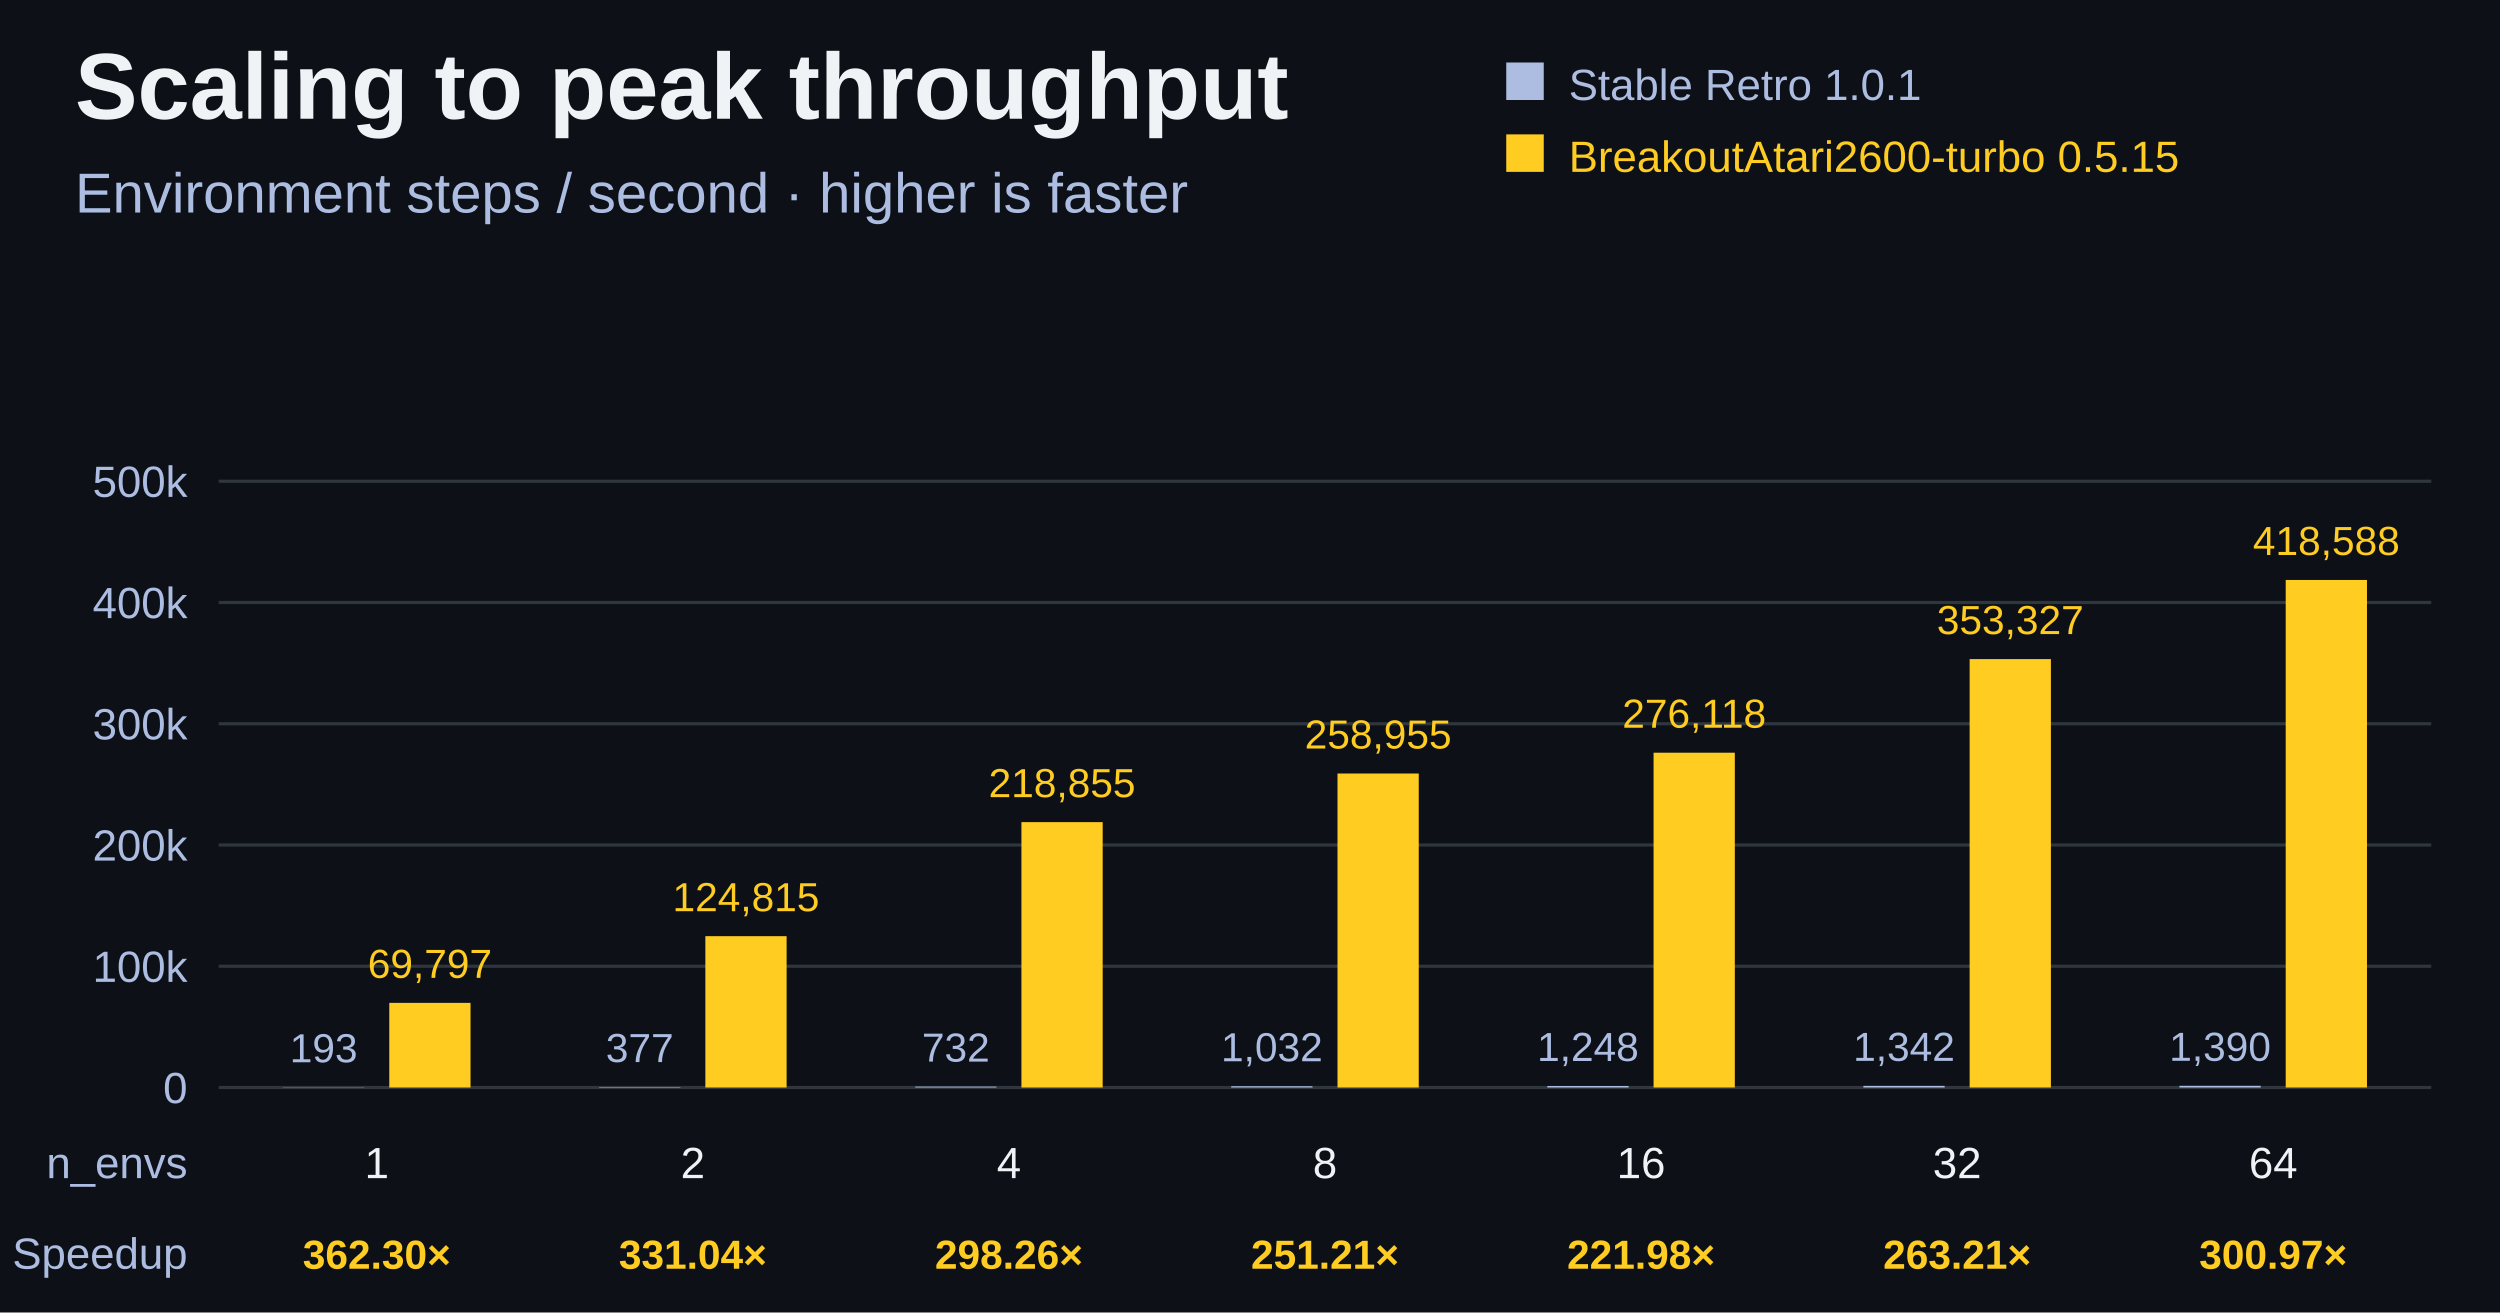
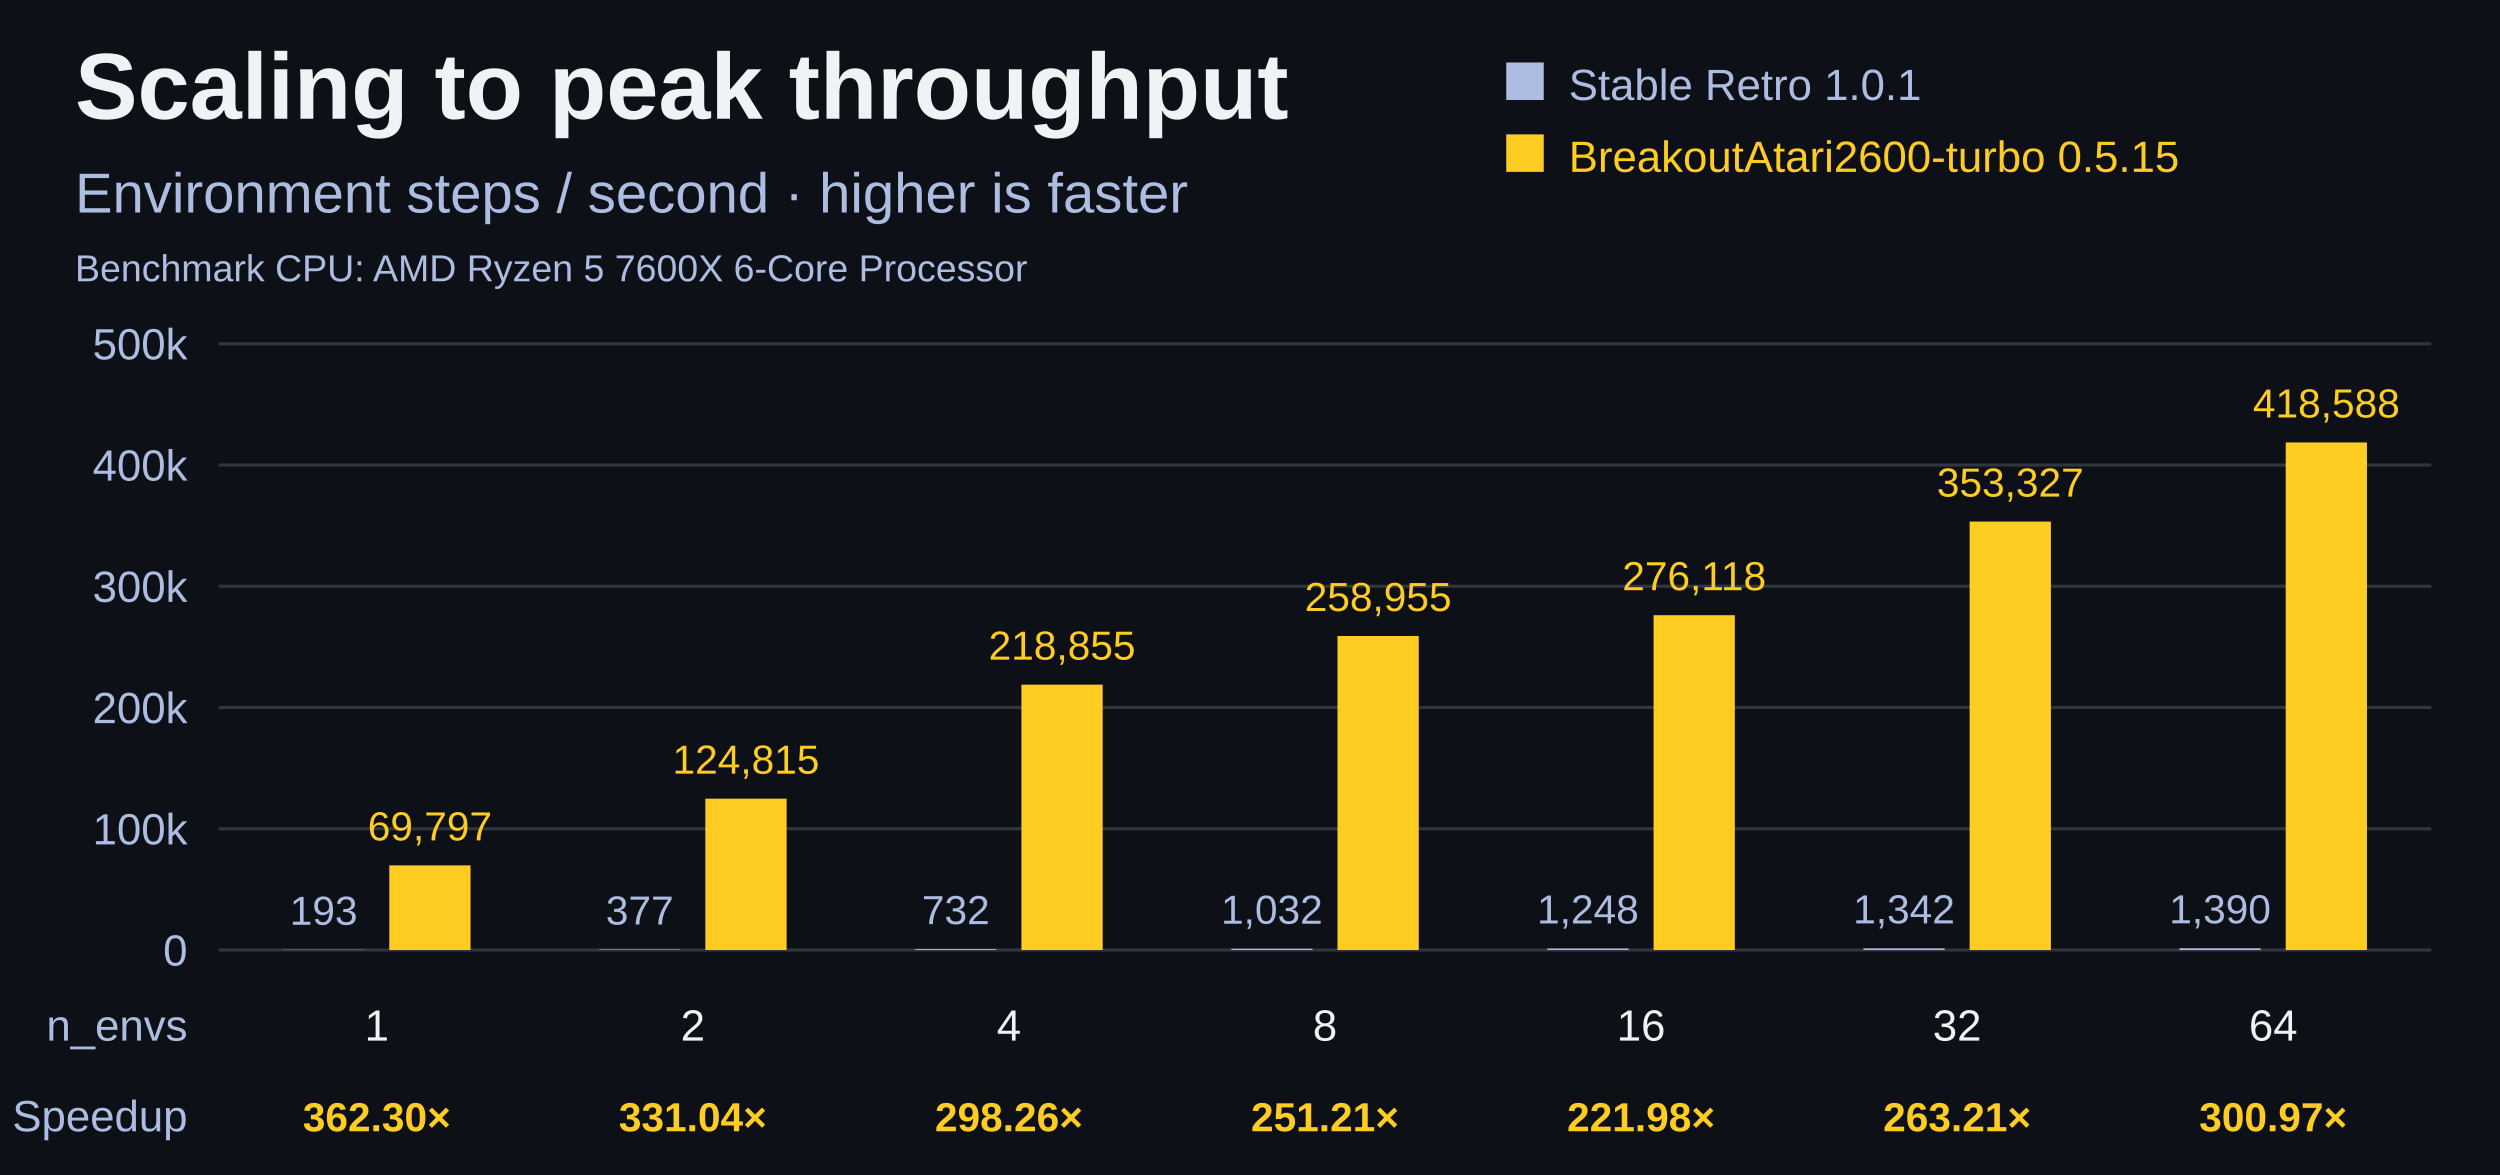
- <svg xmlns="http://www.w3.org/2000/svg" width="800" height="420" viewBox="0 0 800 420" role="img" aria-labelledby="title description">
+ <svg xmlns="http://www.w3.org/2000/svg" width="800" height="376" viewBox="0 0 800 376" role="img" aria-labelledby="title description">
  <rect width="100%" height="100%" fill="#0d1117" />
  <g font-family="Arial, Helvetica, sans-serif" fill="#f0f3f6">
    <text x="24" y="38" font-size="30" font-weight="700">Scaling to peak throughput</text>
    <text x="24" y="68" font-size="18" fill="#acbde1">Environment steps / second · higher is faster</text>
    <rect x="482" y="20" width="12" height="12" fill="#acbde1" />
    <text x="502" y="32" font-size="14" fill="#acbde1">Stable Retro 1.0.1</text>
    <rect x="482" y="43" width="12" height="12" fill="#ffcc22" />
    <text x="502" y="55" font-size="14" fill="#ffcc22">BreakoutAtari2600-turbo 0.5.15</text>
-     <path d="M70 348.000 H778" stroke="#30363d" />
-     <text x="60" y="353.000" text-anchor="end" font-size="14" fill="#acbde1">0</text>
-     <path d="M70 309.200 H778" stroke="#30363d" />
-     <text x="60" y="314.200" text-anchor="end" font-size="14" fill="#acbde1">100k</text>
-     <path d="M70 270.400 H778" stroke="#30363d" />
-     <text x="60" y="275.400" text-anchor="end" font-size="14" fill="#acbde1">200k</text>
-     <path d="M70 231.600 H778" stroke="#30363d" />
-     <text x="60" y="236.600" text-anchor="end" font-size="14" fill="#acbde1">300k</text>
-     <path d="M70 192.800 H778" stroke="#30363d" />
-     <text x="60" y="197.800" text-anchor="end" font-size="14" fill="#acbde1">400k</text>
-     <path d="M70 154.000 H778" stroke="#30363d" />
-     <text x="60" y="159.000" text-anchor="end" font-size="14" fill="#acbde1">500k</text>
-     <text x="60" y="377" text-anchor="end" font-size="14" fill="#acbde1">n_envs</text>
-     <text x="60" y="406" text-anchor="end" font-size="14" fill="#acbde1">Speedup</text>
+     <text x="24" y="90" font-size="12" fill="#acbde1">Benchmark CPU: AMD Ryzen 5 7600X 6-Core Processor</text>
+     <path d="M70 304.000 H778" stroke="#30363d" />
+     <text x="60" y="309.000" text-anchor="end" font-size="14" fill="#acbde1">0</text>
+     <path d="M70 265.200 H778" stroke="#30363d" />
+     <text x="60" y="270.200" text-anchor="end" font-size="14" fill="#acbde1">100k</text>
+     <path d="M70 226.400 H778" stroke="#30363d" />
+     <text x="60" y="231.400" text-anchor="end" font-size="14" fill="#acbde1">200k</text>
+     <path d="M70 187.600 H778" stroke="#30363d" />
+     <text x="60" y="192.600" text-anchor="end" font-size="14" fill="#acbde1">300k</text>
+     <path d="M70 148.800 H778" stroke="#30363d" />
+     <text x="60" y="153.800" text-anchor="end" font-size="14" fill="#acbde1">400k</text>
+     <path d="M70 110.000 H778" stroke="#30363d" />
+     <text x="60" y="115.000" text-anchor="end" font-size="14" fill="#acbde1">500k</text>
+     <text x="60" y="333" text-anchor="end" font-size="14" fill="#acbde1">n_envs</text>
+     <text x="60" y="362" text-anchor="end" font-size="14" fill="#acbde1">Speedup</text>
    <g data-n-envs="1">
-       <rect data-provider="left" data-sps="192.64882617994488" x="90.571" y="347.925" width="26" height="0.075" fill="#acbde1" />
-       <text x="103.571" y="339.925" text-anchor="middle" font-size="13" fill="#acbde1">193</text>
-       <rect data-provider="right" data-sps="69797.45612201637" x="124.571" y="320.919" width="26" height="27.081" fill="#ffcc22" />
-       <text x="137.571" y="312.919" text-anchor="middle" font-size="13" fill="#ffcc22">69,797</text>
-       <text x="120.571" y="377" text-anchor="middle" font-size="14">1</text>
-       <text x="120.571" y="406" text-anchor="middle" font-size="13" font-weight="700" fill="#ffcc22">362.30×</text>
+       <rect data-provider="left" data-sps="192.64882617994488" x="90.571" y="303.925" width="26" height="0.075" fill="#acbde1" />
+       <text x="103.571" y="295.925" text-anchor="middle" font-size="13" fill="#acbde1">193</text>
+       <rect data-provider="right" data-sps="69797.45612201637" x="124.571" y="276.919" width="26" height="27.081" fill="#ffcc22" />
+       <text x="137.571" y="268.919" text-anchor="middle" font-size="13" fill="#ffcc22">69,797</text>
+       <text x="120.571" y="333" text-anchor="middle" font-size="14">1</text>
+       <text x="120.571" y="362" text-anchor="middle" font-size="13" font-weight="700" fill="#ffcc22">362.30×</text>
    </g>
    <g data-n-envs="2">
-       <rect data-provider="left" data-sps="377.41150165629034" x="191.714" y="347.854" width="26" height="0.146" fill="#acbde1" />
-       <text x="204.714" y="339.854" text-anchor="middle" font-size="13" fill="#acbde1">377</text>
-       <rect data-provider="right" data-sps="124814.61841012655" x="225.714" y="299.572" width="26" height="48.428" fill="#ffcc22" />
-       <text x="238.714" y="291.572" text-anchor="middle" font-size="13" fill="#ffcc22">124,815</text>
-       <text x="221.714" y="377" text-anchor="middle" font-size="14">2</text>
-       <text x="221.714" y="406" text-anchor="middle" font-size="13" font-weight="700" fill="#ffcc22">331.04×</text>
+       <rect data-provider="left" data-sps="377.41150165629034" x="191.714" y="303.854" width="26" height="0.146" fill="#acbde1" />
+       <text x="204.714" y="295.854" text-anchor="middle" font-size="13" fill="#acbde1">377</text>
+       <rect data-provider="right" data-sps="124814.61841012655" x="225.714" y="255.572" width="26" height="48.428" fill="#ffcc22" />
+       <text x="238.714" y="247.572" text-anchor="middle" font-size="13" fill="#ffcc22">124,815</text>
+       <text x="221.714" y="333" text-anchor="middle" font-size="14">2</text>
+       <text x="221.714" y="362" text-anchor="middle" font-size="13" font-weight="700" fill="#ffcc22">331.04×</text>
    </g>
    <g data-n-envs="4">
-       <rect data-provider="left" data-sps="732.4865964314062" x="292.857" y="347.716" width="26" height="0.284" fill="#acbde1" />
-       <text x="305.857" y="339.716" text-anchor="middle" font-size="13" fill="#acbde1">732</text>
-       <rect data-provider="right" data-sps="218855.14319058336" x="326.857" y="263.084" width="26" height="84.916" fill="#ffcc22" />
-       <text x="339.857" y="255.084" text-anchor="middle" font-size="13" fill="#ffcc22">218,855</text>
-       <text x="322.857" y="377" text-anchor="middle" font-size="14">4</text>
-       <text x="322.857" y="406" text-anchor="middle" font-size="13" font-weight="700" fill="#ffcc22">298.26×</text>
+       <rect data-provider="left" data-sps="732.4865964314062" x="292.857" y="303.716" width="26" height="0.284" fill="#acbde1" />
+       <text x="305.857" y="295.716" text-anchor="middle" font-size="13" fill="#acbde1">732</text>
+       <rect data-provider="right" data-sps="218855.14319058336" x="326.857" y="219.084" width="26" height="84.916" fill="#ffcc22" />
+       <text x="339.857" y="211.084" text-anchor="middle" font-size="13" fill="#ffcc22">218,855</text>
+       <text x="322.857" y="333" text-anchor="middle" font-size="14">4</text>
+       <text x="322.857" y="362" text-anchor="middle" font-size="13" font-weight="700" fill="#ffcc22">298.26×</text>
    </g>
    <g data-n-envs="8">
-       <rect data-provider="left" data-sps="1032.2523001071434" x="394.000" y="347.599" width="26" height="0.401" fill="#acbde1" />
-       <text x="407.000" y="339.599" text-anchor="middle" font-size="13" fill="#acbde1">1,032</text>
-       <rect data-provider="right" data-sps="258955.42646216365" x="428.000" y="247.525" width="26" height="100.475" fill="#ffcc22" />
-       <text x="441.000" y="239.525" text-anchor="middle" font-size="13" fill="#ffcc22">258,955</text>
-       <text x="424.000" y="377" text-anchor="middle" font-size="14">8</text>
-       <text x="424.000" y="406" text-anchor="middle" font-size="13" font-weight="700" fill="#ffcc22">251.21×</text>
+       <rect data-provider="left" data-sps="1032.2523001071434" x="394.000" y="303.599" width="26" height="0.401" fill="#acbde1" />
+       <text x="407.000" y="295.599" text-anchor="middle" font-size="13" fill="#acbde1">1,032</text>
+       <rect data-provider="right" data-sps="258955.42646216365" x="428.000" y="203.525" width="26" height="100.475" fill="#ffcc22" />
+       <text x="441.000" y="195.525" text-anchor="middle" font-size="13" fill="#ffcc22">258,955</text>
+       <text x="424.000" y="333" text-anchor="middle" font-size="14">8</text>
+       <text x="424.000" y="362" text-anchor="middle" font-size="13" font-weight="700" fill="#ffcc22">251.21×</text>
    </g>
    <g data-n-envs="16">
-       <rect data-provider="left" data-sps="1247.5403221764454" x="495.143" y="347.516" width="26" height="0.484" fill="#acbde1" />
-       <text x="508.143" y="339.516" text-anchor="middle" font-size="13" fill="#acbde1">1,248</text>
-       <rect data-provider="right" data-sps="276117.99861899996" x="529.143" y="240.866" width="26" height="107.134" fill="#ffcc22" />
-       <text x="542.143" y="232.866" text-anchor="middle" font-size="13" fill="#ffcc22">276,118</text>
-       <text x="525.143" y="377" text-anchor="middle" font-size="14">16</text>
-       <text x="525.143" y="406" text-anchor="middle" font-size="13" font-weight="700" fill="#ffcc22">221.98×</text>
+       <rect data-provider="left" data-sps="1247.5403221764454" x="495.143" y="303.516" width="26" height="0.484" fill="#acbde1" />
+       <text x="508.143" y="295.516" text-anchor="middle" font-size="13" fill="#acbde1">1,248</text>
+       <rect data-provider="right" data-sps="276117.99861899996" x="529.143" y="196.866" width="26" height="107.134" fill="#ffcc22" />
+       <text x="542.143" y="188.866" text-anchor="middle" font-size="13" fill="#ffcc22">276,118</text>
+       <text x="525.143" y="333" text-anchor="middle" font-size="14">16</text>
+       <text x="525.143" y="362" text-anchor="middle" font-size="13" font-weight="700" fill="#ffcc22">221.98×</text>
    </g>
    <g data-n-envs="32">
-       <rect data-provider="left" data-sps="1342.3607550525423" x="596.286" y="347.479" width="26" height="0.521" fill="#acbde1" />
-       <text x="609.286" y="339.479" text-anchor="middle" font-size="13" fill="#acbde1">1,342</text>
-       <rect data-provider="right" data-sps="353326.7810414951" x="630.286" y="210.909" width="26" height="137.091" fill="#ffcc22" />
-       <text x="643.286" y="202.909" text-anchor="middle" font-size="13" fill="#ffcc22">353,327</text>
-       <text x="626.286" y="377" text-anchor="middle" font-size="14">32</text>
-       <text x="626.286" y="406" text-anchor="middle" font-size="13" font-weight="700" fill="#ffcc22">263.21×</text>
+       <rect data-provider="left" data-sps="1342.3607550525423" x="596.286" y="303.479" width="26" height="0.521" fill="#acbde1" />
+       <text x="609.286" y="295.479" text-anchor="middle" font-size="13" fill="#acbde1">1,342</text>
+       <rect data-provider="right" data-sps="353326.7810414951" x="630.286" y="166.909" width="26" height="137.091" fill="#ffcc22" />
+       <text x="643.286" y="158.909" text-anchor="middle" font-size="13" fill="#ffcc22">353,327</text>
+       <text x="626.286" y="333" text-anchor="middle" font-size="14">32</text>
+       <text x="626.286" y="362" text-anchor="middle" font-size="13" font-weight="700" fill="#ffcc22">263.21×</text>
    </g>
    <g data-n-envs="64">
-       <rect data-provider="left" data-sps="1389.681125166189" x="697.429" y="347.461" width="26" height="0.539" fill="#acbde1" />
-       <text x="710.429" y="339.461" text-anchor="middle" font-size="13" fill="#acbde1">1,390</text>
-       <rect data-provider="right" data-sps="418587.6716885976" x="731.429" y="185.588" width="26" height="162.412" fill="#ffcc22" />
-       <text x="744.429" y="177.588" text-anchor="middle" font-size="13" fill="#ffcc22">418,588</text>
-       <text x="727.429" y="377" text-anchor="middle" font-size="14">64</text>
-       <text x="727.429" y="406" text-anchor="middle" font-size="13" font-weight="700" fill="#ffcc22">300.97×</text>
+       <rect data-provider="left" data-sps="1389.681125166189" x="697.429" y="303.461" width="26" height="0.539" fill="#acbde1" />
+       <text x="710.429" y="295.461" text-anchor="middle" font-size="13" fill="#acbde1">1,390</text>
+       <rect data-provider="right" data-sps="418587.6716885976" x="731.429" y="141.588" width="26" height="162.412" fill="#ffcc22" />
+       <text x="744.429" y="133.588" text-anchor="middle" font-size="13" fill="#ffcc22">418,588</text>
+       <text x="727.429" y="333" text-anchor="middle" font-size="14">64</text>
+       <text x="727.429" y="362" text-anchor="middle" font-size="13" font-weight="700" fill="#ffcc22">300.97×</text>
    </g>
  </g>
</svg>
